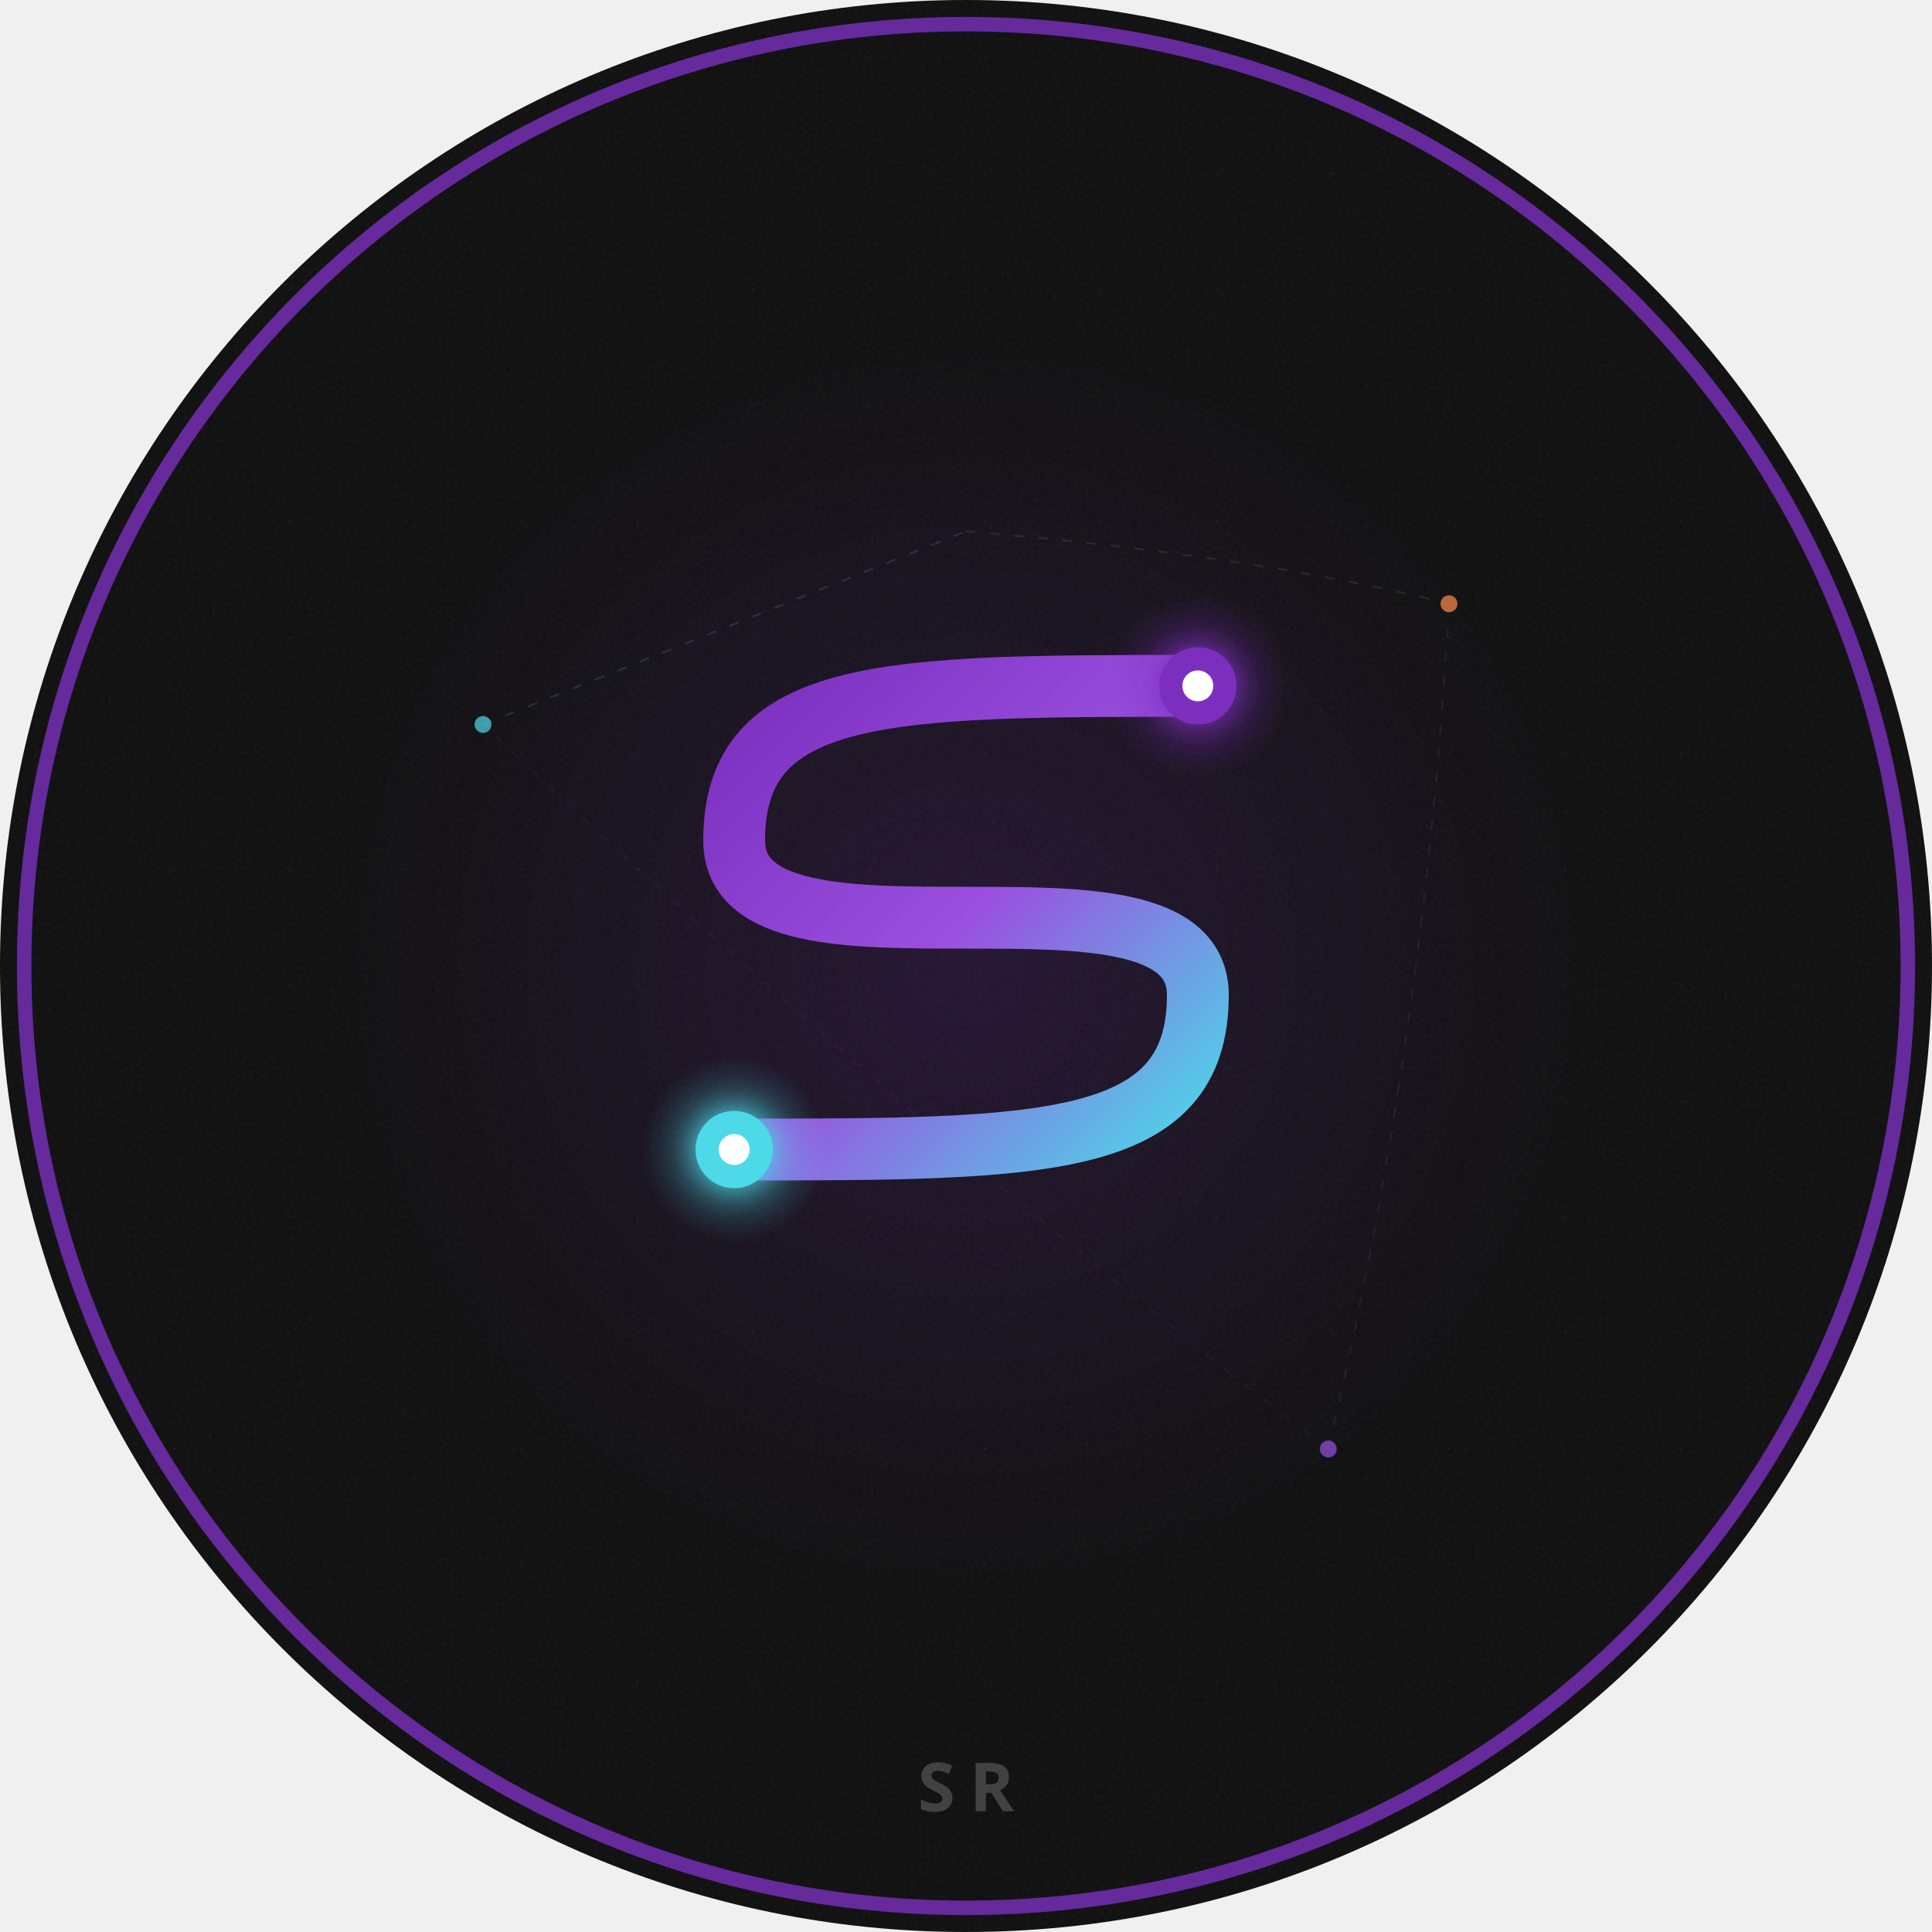
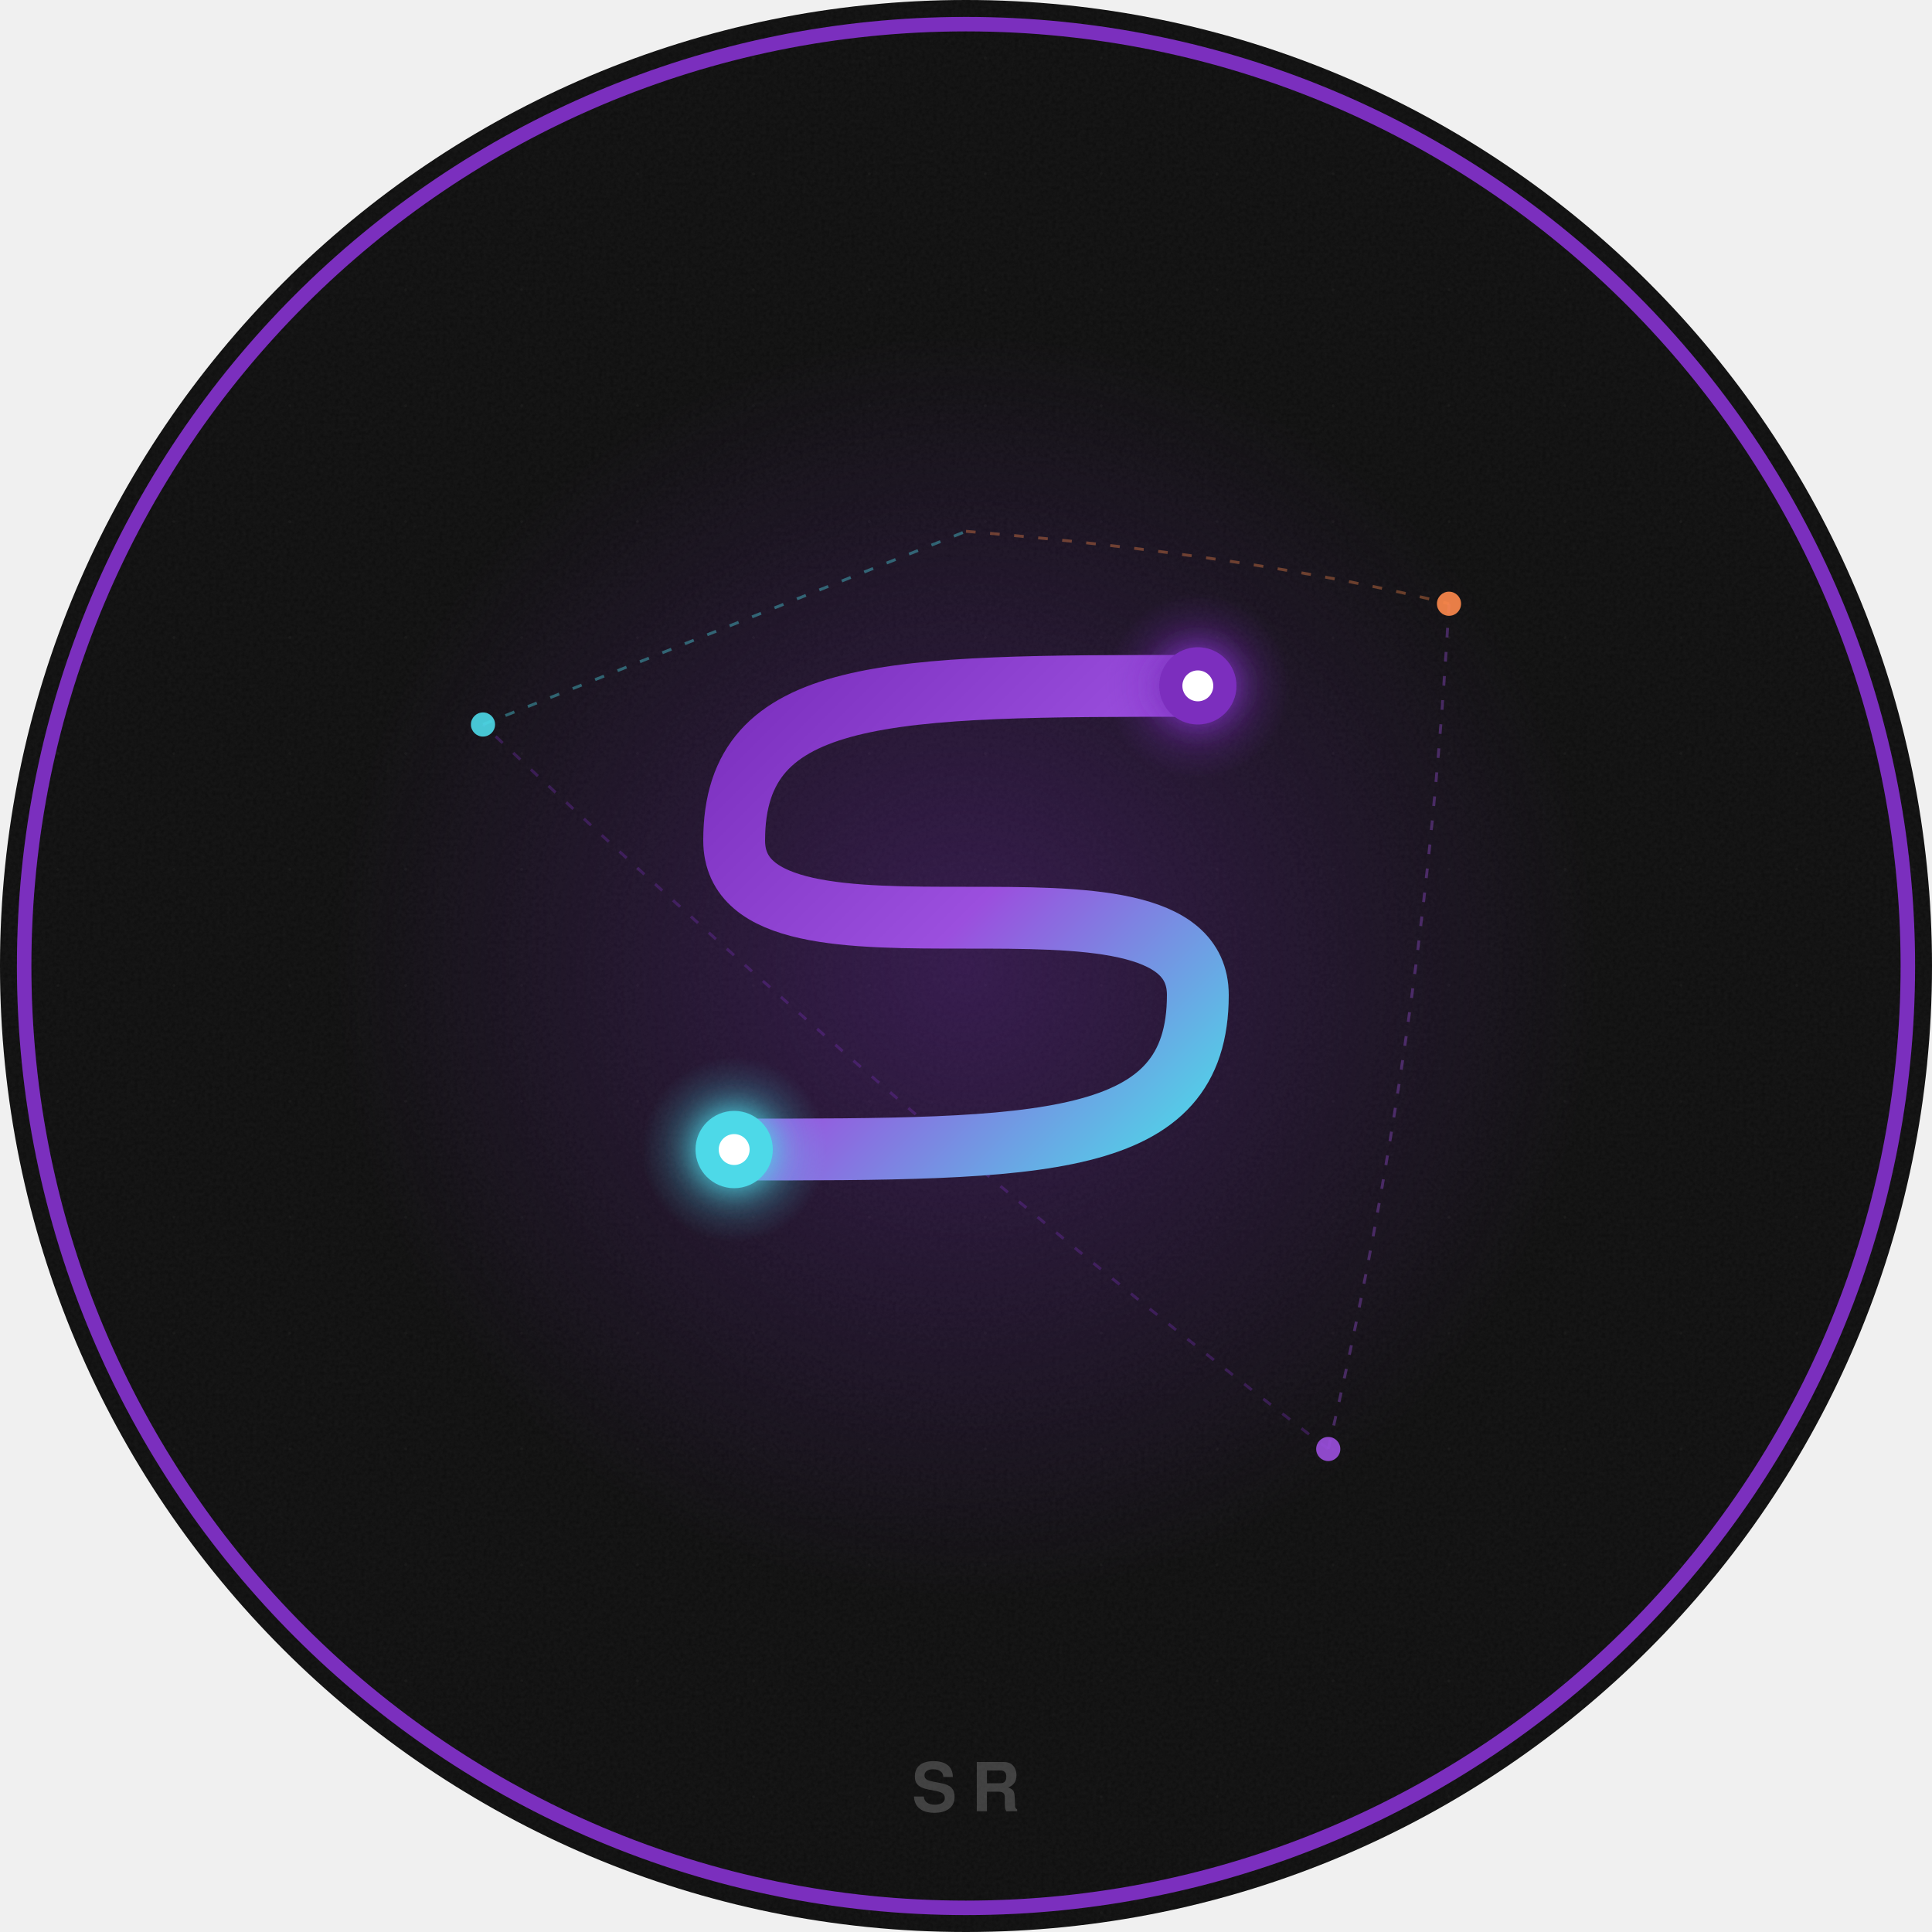
<svg xmlns="http://www.w3.org/2000/svg" viewBox="0 0 800 800" width="800" height="800" role="img" aria-label="Sameer Rijhsinghani Profile Picture">
  <defs>
    <filter id="grain">
      <feTurbulence type="fractalNoise" baseFrequency="0.65" numOctaves="4" stitchTiles="stitch" />
      <feColorMatrix type="saturate" values="0" />
    </filter>
    <pattern id="gridDots" width="48" height="48" patternUnits="userSpaceOnUse">
      <circle cx="24" cy="24" r="0.6" fill="#A8A29E" opacity="0.05" />
    </pattern>
    <radialGradient id="sGlow" cx="50%" cy="50%" r="50%">
-       <stop offset="0%" stop-color="#7B2FBE" stop-opacity="0.20" />
+       <stop offset="0%" stop-color="#7B2FBE" stop-opacity="0.35" />
      <stop offset="100%" stop-color="#7B2FBE" stop-opacity="0" />
    </radialGradient>
    <clipPath id="circleClip">
      <circle cx="400" cy="400" r="400" />
    </clipPath>
  </defs>
  <g clip-path="url(#circleClip)">
    <circle cx="400" cy="400" r="400" fill="#0E0E0E" />
    <rect width="800" height="800" filter="url(#grain)" opacity="0.06" />
    <rect width="800" height="800" fill="url(#gridDots)" />
    <ellipse cx="400" cy="400" rx="260" ry="260" fill="url(#sGlow)" />
-     <g opacity="0.5">
-       <path d="M 200 300 Q 300 260 400 220" stroke="#4DD9E8" stroke-width="0.8" fill="none" opacity="0.3" stroke-dasharray="4 6" />
-       <path d="M 400 220 Q 520 230 600 250" stroke="#FF8A4C" stroke-width="0.8" fill="none" opacity="0.25" stroke-dasharray="4 6" />
-       <path d="M 600 250 Q 590 430 550 600" stroke="#9B4FDE" stroke-width="0.8" fill="none" opacity="0.25" stroke-dasharray="4 6" />
-       <path d="M 550 600 Q 380 470 200 300" stroke="#7B2FBE" stroke-width="0.8" fill="none" opacity="0.2" stroke-dasharray="4 6" />
+     <g opacity="0.8">
+       <path d="M 200 300 Q 300 260 400 220" stroke="#4DD9E8" stroke-width="1.2" fill="none" opacity="0.5" stroke-dasharray="4 6" />
+       <path d="M 400 220 Q 520 230 600 250" stroke="#FF8A4C" stroke-width="1.2" fill="none" opacity="0.45" stroke-dasharray="4 6" />
+       <path d="M 600 250 Q 590 430 550 600" stroke="#9B4FDE" stroke-width="1.2" fill="none" opacity="0.45" stroke-dasharray="4 6" />
+       <path d="M 550 600 Q 380 470 200 300" stroke="#7B2FBE" stroke-width="1.2" fill="none" opacity="0.4" stroke-dasharray="4 6" />
    </g>
-     <circle cx="200" cy="300" r="3.5" fill="#4DD9E8" opacity="0.7" />
-     <circle cx="600" cy="250" r="3.5" fill="#FF8A4C" opacity="0.7" />
-     <circle cx="550" cy="600" r="3.5" fill="#9B4FDE" opacity="0.7" />
+     <circle cx="200" cy="300" r="5" fill="#4DD9E8" opacity="0.9" />
+     <circle cx="600" cy="250" r="5" fill="#FF8A4C" opacity="0.9" />
+     <circle cx="550" cy="600" r="5" fill="#9B4FDE" opacity="0.9" />
    <defs>
      <linearGradient id="pp-flowGrad" x1="0%" y1="0%" x2="100%" y2="100%">
        <stop offset="0%" stop-color="#7B2FBE" />
        <stop offset="50%" stop-color="#9B4FDE" />
        <stop offset="100%" stop-color="#4DD9E8" />
      </linearGradient>
      <radialGradient id="pp-inputHalo" cx="50%" cy="50%" r="50%">
        <stop offset="0%" stop-color="#7B2FBE" stop-opacity="0.5" />
        <stop offset="100%" stop-color="#7B2FBE" stop-opacity="0" />
      </radialGradient>
      <radialGradient id="pp-outputHalo" cx="50%" cy="50%" r="50%">
        <stop offset="0%" stop-color="#4DD9E8" stop-opacity="0.5" />
        <stop offset="100%" stop-color="#4DD9E8" stop-opacity="0" />
      </radialGradient>
      <filter id="pp-nodeGlow" x="-100%" y="-100%" width="300%" height="300%">
        <feGaussianBlur stdDeviation="2" result="blur" />
        <feMerge>
          <feMergeNode in="blur" />
          <feMergeNode in="SourceGraphic" />
        </feMerge>
      </filter>
    </defs>
    <g transform="translate(240, 220) scale(3.2)">
      <path d="M 80 20 C 40 20, 20 20, 20 40 C 20 60, 80 40, 80 60 C 80 80, 60 80, 20 80" stroke="url(#pp-flowGrad)" stroke-width="8" stroke-linecap="round" fill="none" />
      <circle cx="80" cy="20" r="12" fill="url(#pp-inputHalo)" />
      <circle cx="20" cy="80" r="12" fill="url(#pp-outputHalo)" />
      <circle cx="80" cy="20" r="5" fill="#7B2FBE" filter="url(#pp-nodeGlow)" />
      <circle cx="80" cy="20" r="2" fill="#FFFFFF" />
      <circle cx="20" cy="80" r="5" fill="#4DD9E8" filter="url(#pp-nodeGlow)" />
      <circle cx="20" cy="80" r="2" fill="#FFFFFF" />
    </g>
-     <text x="400" y="750" font-family="'Roc Grotesk', 'Outfit', sans-serif" font-size="28" font-weight="700" letter-spacing="6" fill="#888888" text-anchor="middle" opacity="0.4">SR</text>
+     <text x="400" y="750" font-family="'Helvetica Neue', Helvetica, Arial, sans-serif" font-size="28" font-weight="700" letter-spacing="6" fill="#888888" text-anchor="middle" opacity="0.4">SR</text>
  </g>
-   <circle cx="400" cy="400" r="390" fill="none" stroke="#7B2FBE" stroke-width="6" opacity="0.8" />
+   <circle cx="400" cy="400" r="390" fill="none" stroke="#7B2FBE" stroke-width="6" opacity="1.0" />
</svg>
